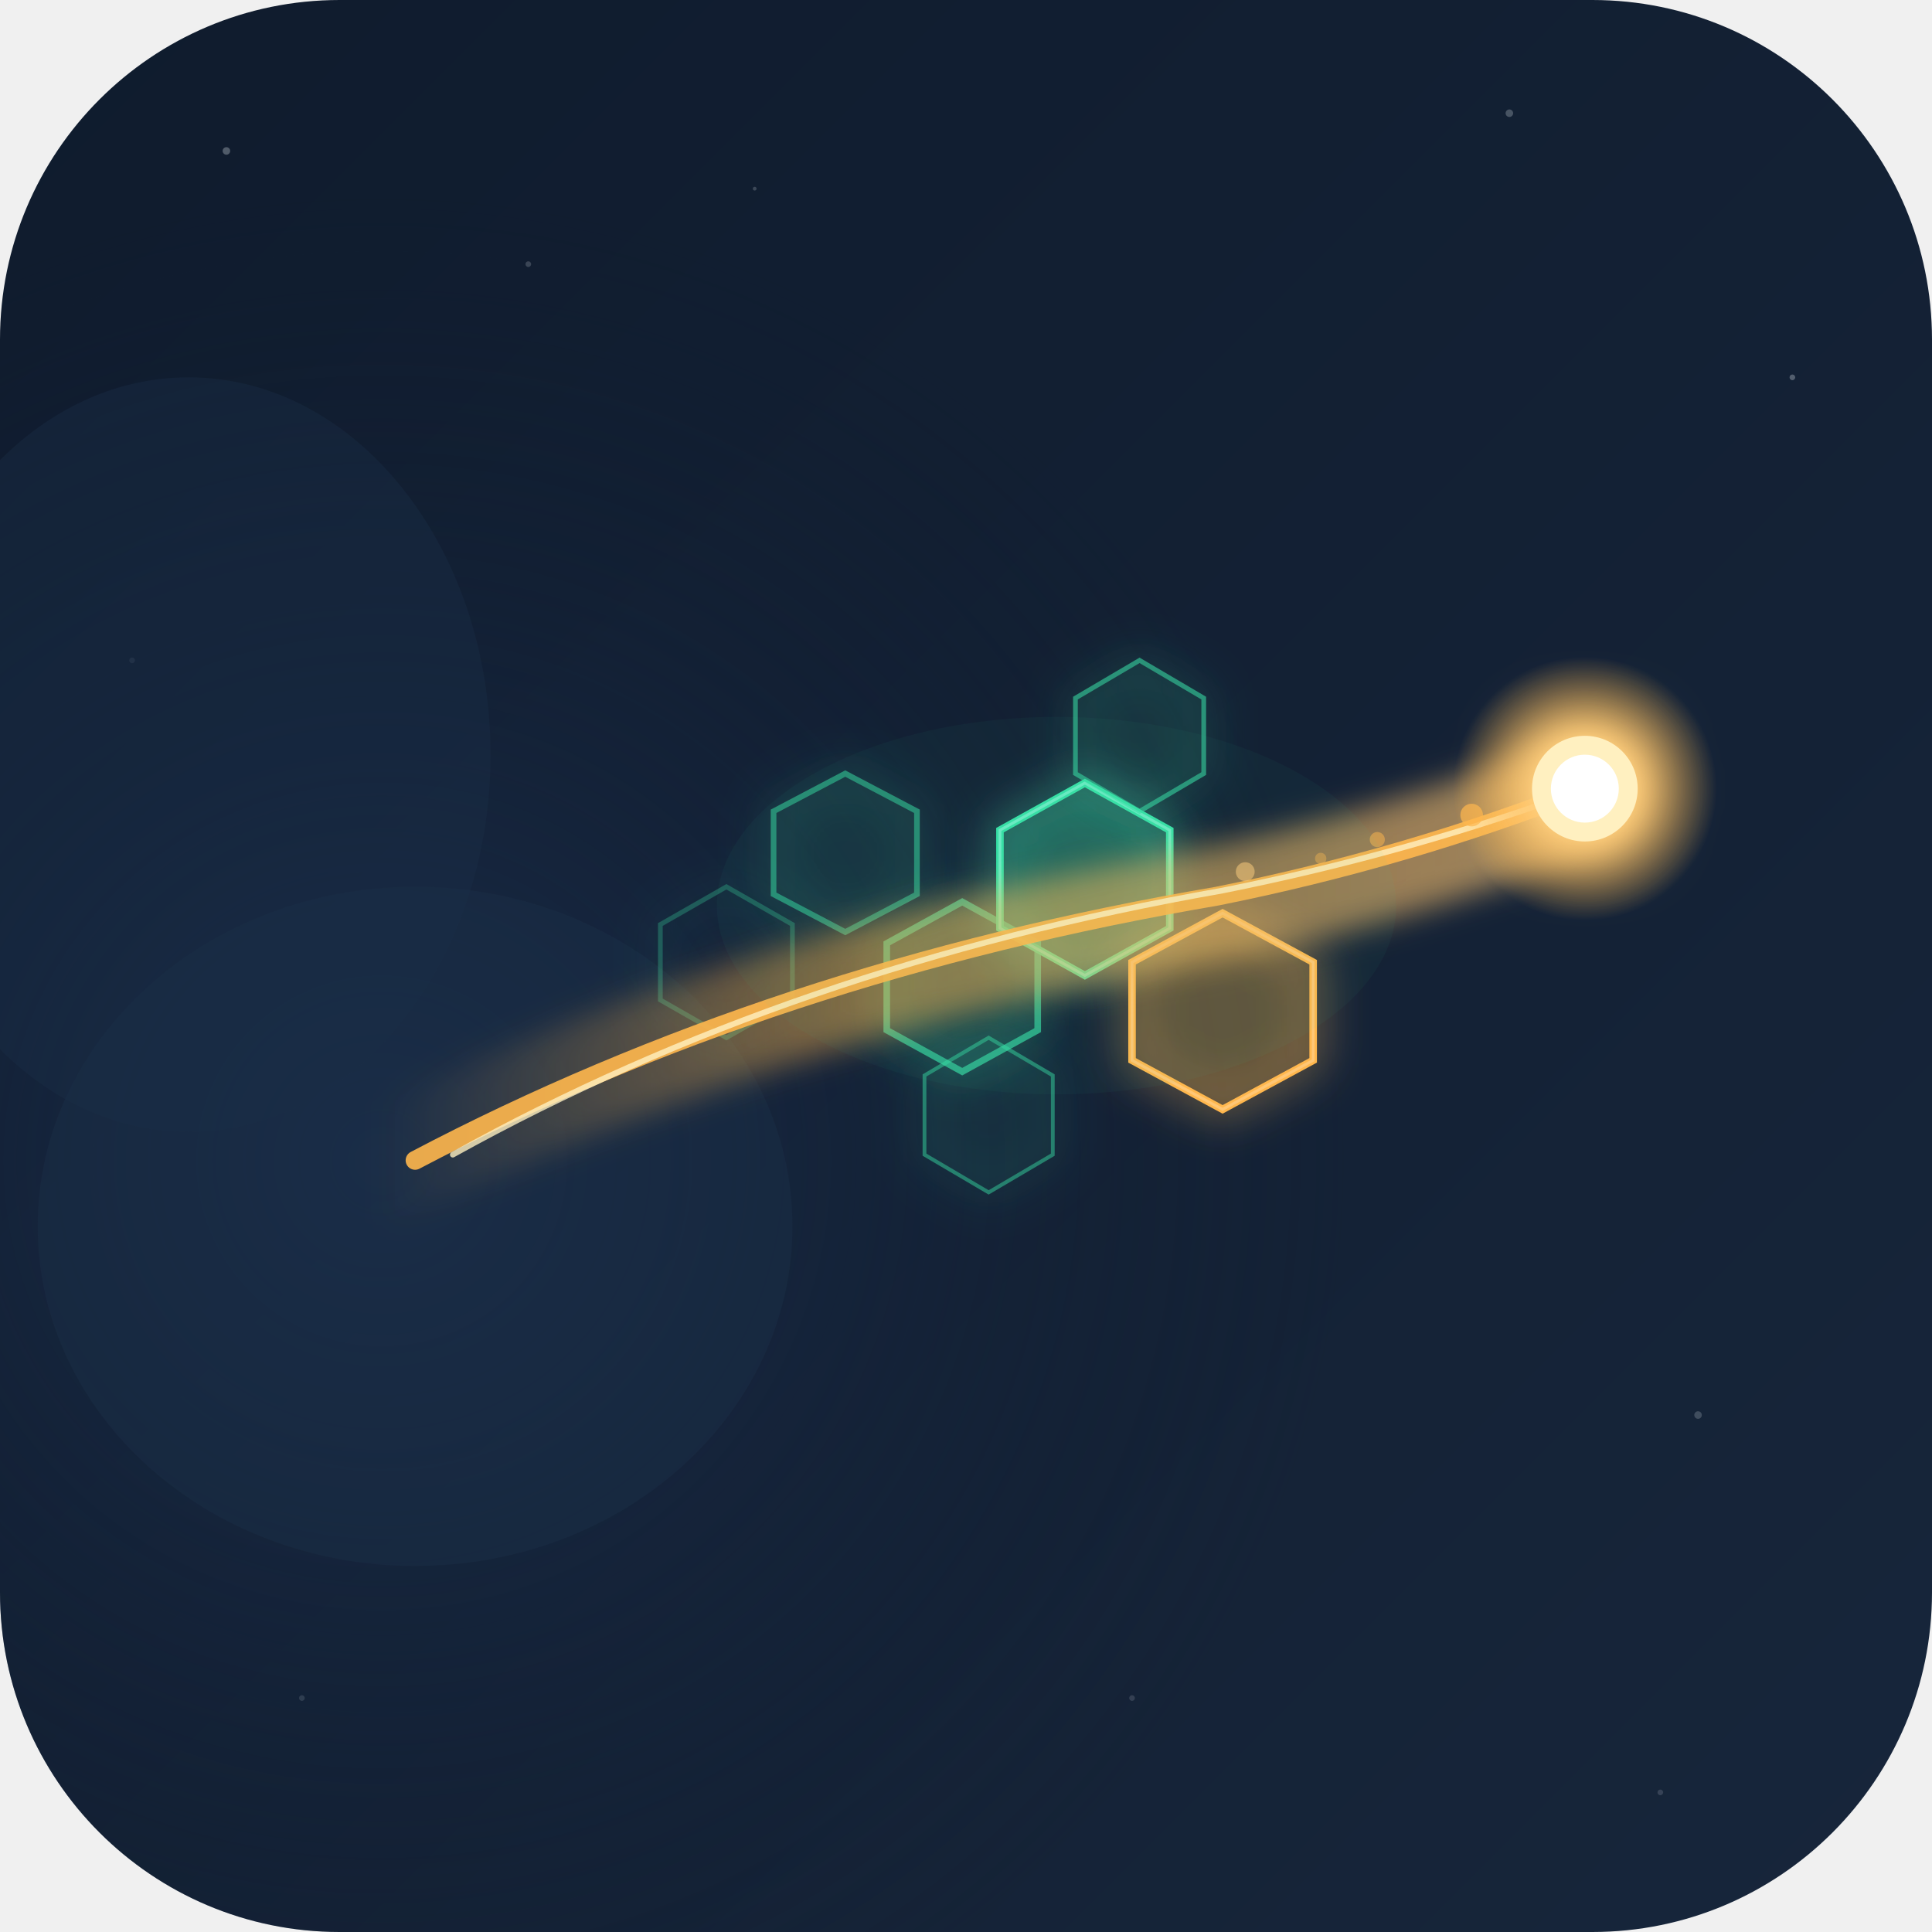
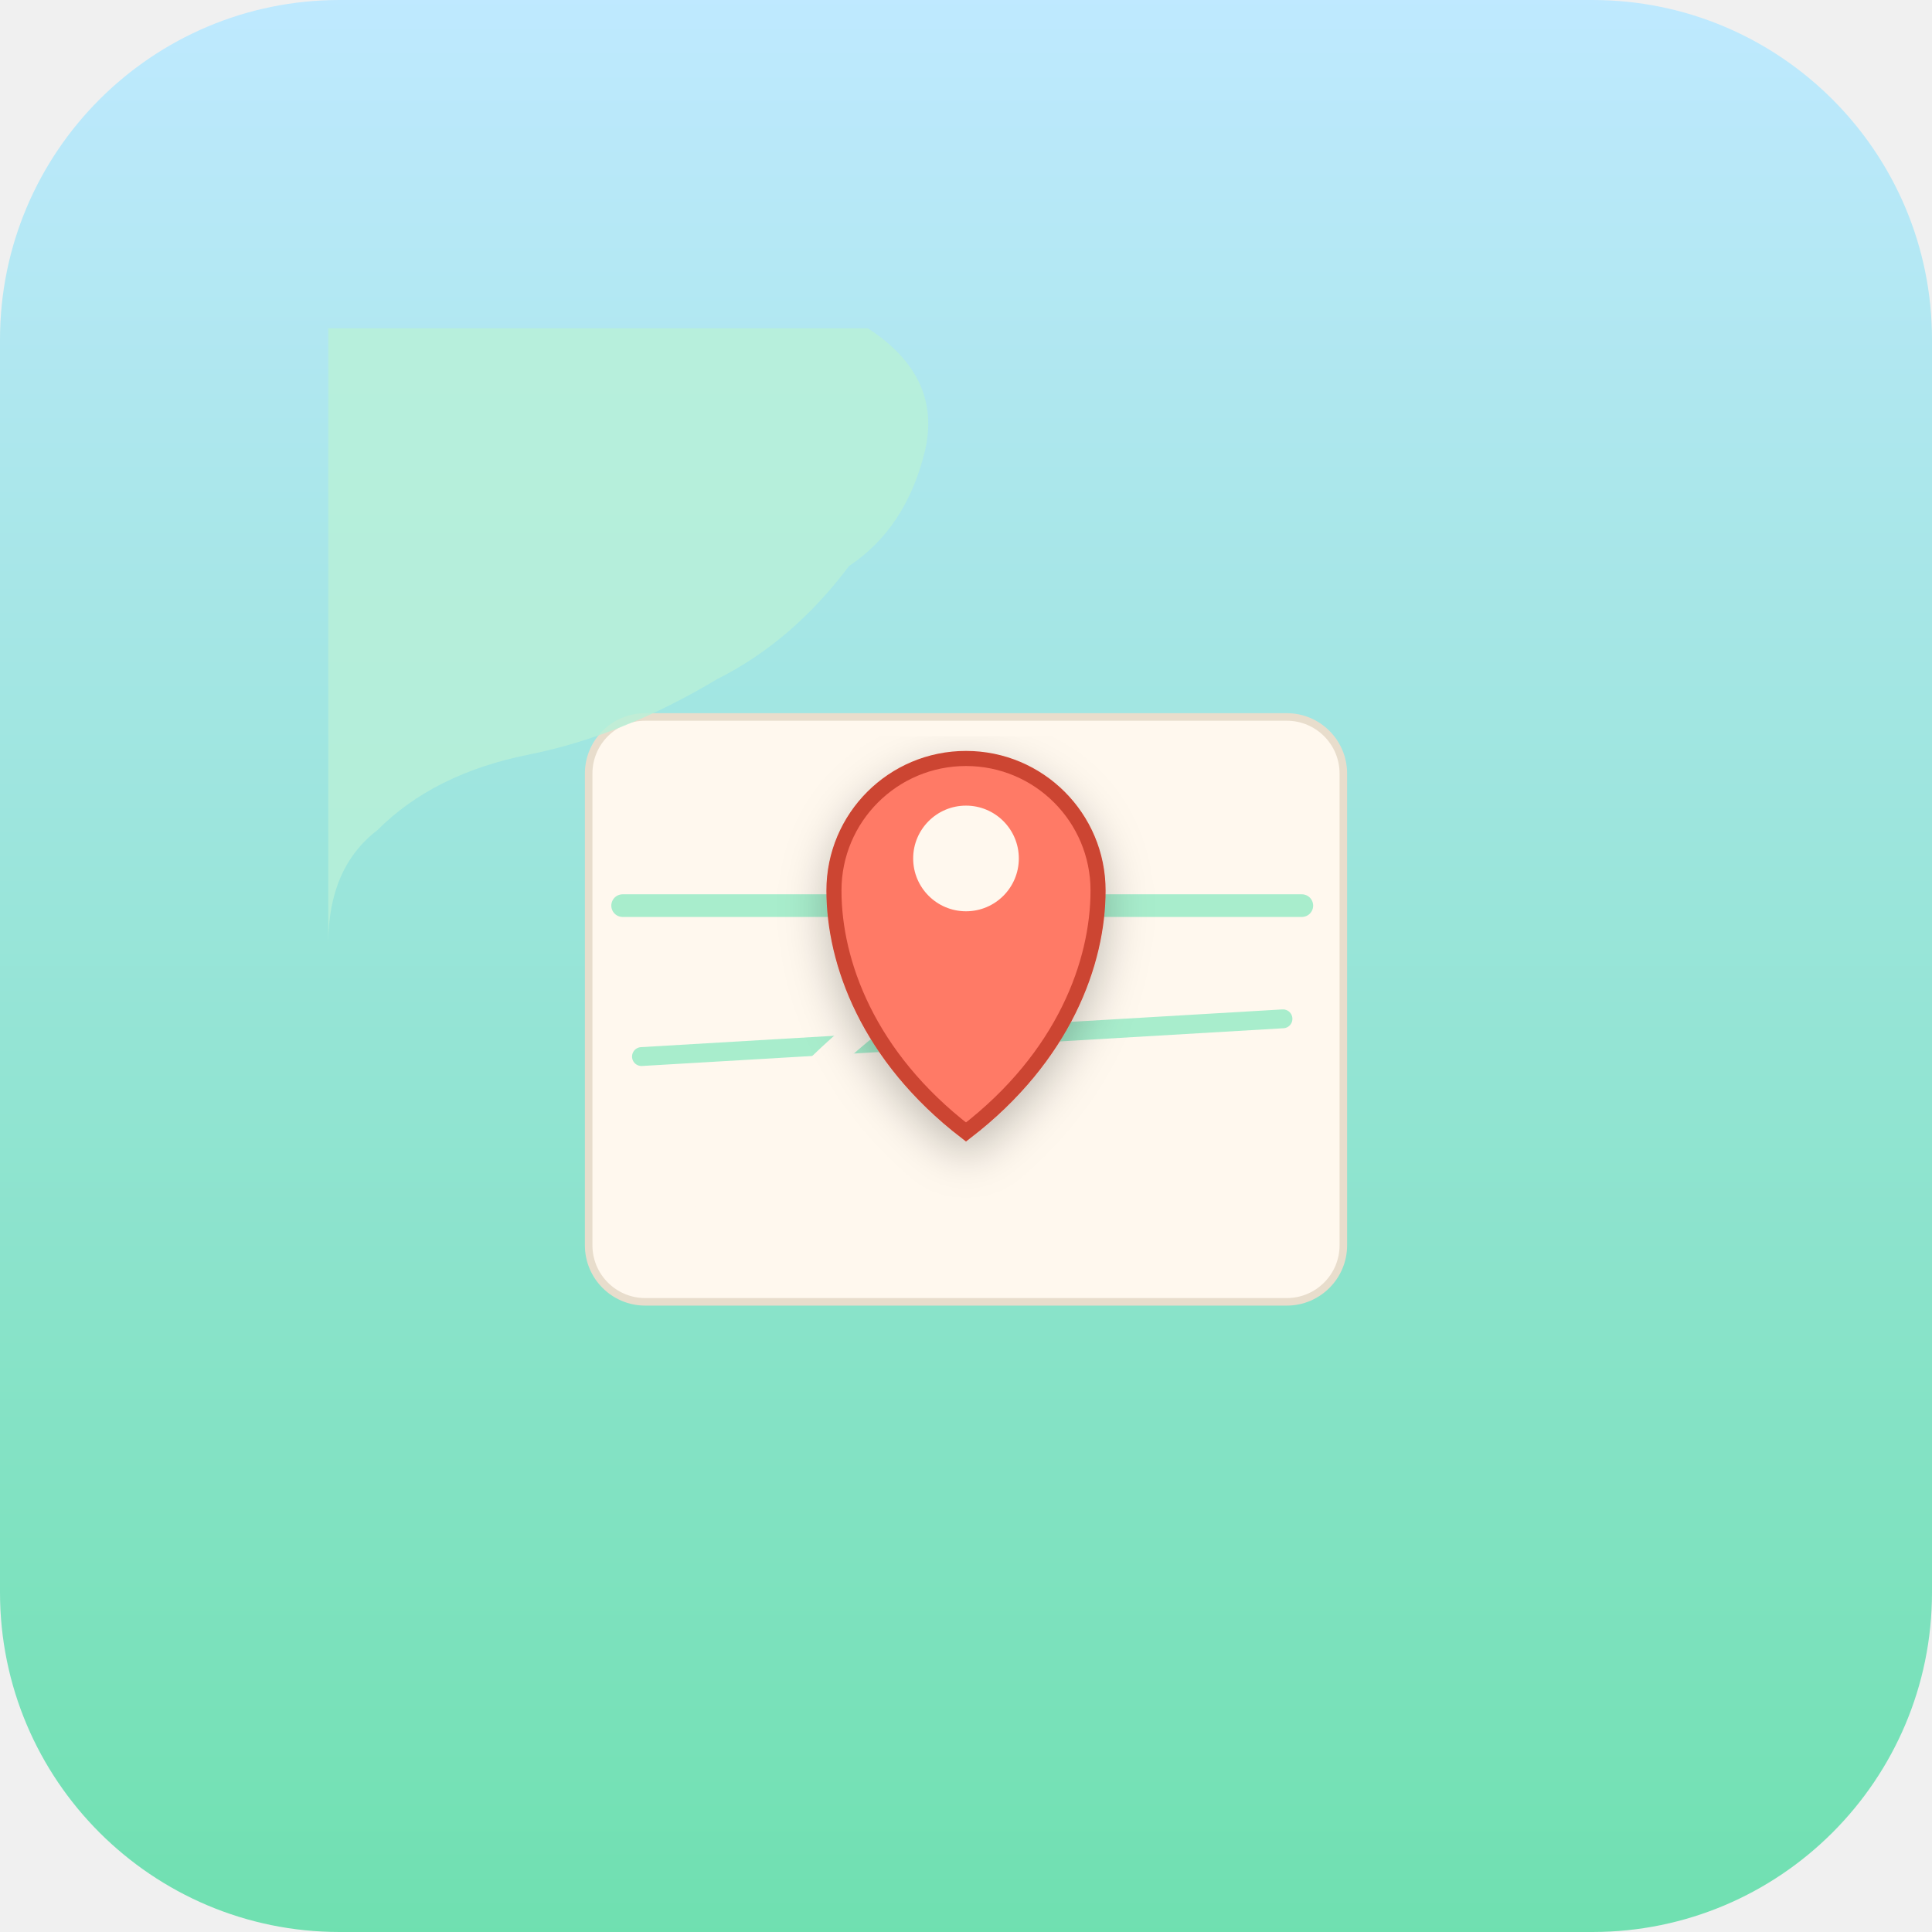
<svg xmlns="http://www.w3.org/2000/svg" viewBox="0 0 1024 1024" width="1024" height="1024">
  <defs>
-     <linearGradient id="bgGrad" x1="0%" y1="0%" x2="100%" y2="100%">
-       <stop offset="0%" stop-color="#0F1B2D" />
-       <stop offset="100%" stop-color="#17263B" />
+     <linearGradient id="skyMint" x1="0%" y1="0%" x2="0%" y2="100%">
+       <stop offset="0%" stop-color="#BFE9FF" />
+       <stop offset="100%" stop-color="#6FE0B0" />
    </linearGradient>
-     <radialGradient id="fogLeft" cx="20%" cy="60%" r="50%">
-       <stop offset="0%" stop-color="#1C3050" stop-opacity="0.8" />
-       <stop offset="100%" stop-color="#0F1B2D" stop-opacity="0" />
-     </radialGradient>
-     <linearGradient id="trailGrad" x1="0%" y1="0%" x2="100%" y2="0%">
-       <stop offset="0%" stop-color="#FFB74D" stop-opacity="0" />
-       <stop offset="40%" stop-color="#FFB74D" stop-opacity="0.8" />
-       <stop offset="100%" stop-color="#FFC97A" stop-opacity="1" />
-     </linearGradient>
-     <radialGradient id="cometGlow" cx="50%" cy="50%" r="50%">
-       <stop offset="0%" stop-color="#FFF0C0" />
-       <stop offset="40%" stop-color="#FFB74D" />
-       <stop offset="100%" stop-color="#FFB74D" stop-opacity="0" />
-     </radialGradient>
-     <radialGradient id="hexGlow" cx="50%" cy="50%" r="50%">
-       <stop offset="0%" stop-color="#38E0A6" />
-       <stop offset="60%" stop-color="#38E0A6" stop-opacity="0.5" />
-       <stop offset="100%" stop-color="#38E0A6" stop-opacity="0" />
-     </radialGradient>
-     <radialGradient id="hexAmberGlow" cx="50%" cy="50%" r="50%">
-       <stop offset="0%" stop-color="#FFB74D" />
-       <stop offset="60%" stop-color="#FFB74D" stop-opacity="0.4" />
-       <stop offset="100%" stop-color="#FFB74D" stop-opacity="0" />
-     </radialGradient>
-     <filter id="trailBlur" x="-20%" y="-100%" width="140%" height="300%">
-       <feGaussianBlur stdDeviation="8" />
-     </filter>
-     <filter id="softGlow" x="-50%" y="-50%" width="200%" height="200%">
-       <feGaussianBlur stdDeviation="15" result="blur" />
-       <feMerge>
-         <feMergeNode in="blur" />
-         <feMergeNode in="SourceGraphic" />
-       </feMerge>
-     </filter>
-     <filter id="hexGlowFilter" x="-80%" y="-80%" width="260%" height="260%">
-       <feGaussianBlur stdDeviation="12" result="blur" />
-       <feMerge>
-         <feMergeNode in="blur" />
-         <feMergeNode in="SourceGraphic" />
-       </feMerge>
-     </filter>
-     <filter id="cometFilter" x="-100%" y="-100%" width="300%" height="300%">
-       <feGaussianBlur stdDeviation="20" result="blur" />
-       <feMerge>
-         <feMergeNode in="blur" />
-         <feMergeNode in="SourceGraphic" />
-       </feMerge>
+     <filter id="pinShadow" x="-30%" y="-10%" width="160%" height="160%">
+       <feDropShadow dx="0" dy="8" stdDeviation="12" flood-color="#000000" flood-opacity="0.25" />
    </filter>
    <clipPath id="iconClip">
      <rect width="1024" height="1024" rx="180" ry="180" />
    </clipPath>
  </defs>
  <g clip-path="url(#iconClip)">
-     <rect width="1024" height="1024" fill="url(#bgGrad)" />
-     <circle cx="120" cy="80" r="2" fill="#E8EEF5" opacity="0.3" />
-     <circle cx="280" cy="140" r="1.5" fill="#E8EEF5" opacity="0.2" />
-     <circle cx="800" cy="60" r="2" fill="#E8EEF5" opacity="0.25" />
-     <circle cx="950" cy="200" r="1.5" fill="#E8EEF5" opacity="0.3" />
-     <circle cx="70" cy="350" r="1.5" fill="#E8EEF5" opacity="0.15" />
-     <circle cx="900" cy="750" r="2" fill="#E8EEF5" opacity="0.2" />
-     <circle cx="160" cy="900" r="1.5" fill="#E8EEF5" opacity="0.2" />
-     <circle cx="880" cy="950" r="1.5" fill="#E8EEF5" opacity="0.15" />
-     <circle cx="400" cy="100" r="1" fill="#E8EEF5" opacity="0.2" />
-     <circle cx="600" cy="900" r="1.5" fill="#E8EEF5" opacity="0.15" />
-     <rect width="1024" height="1024" fill="url(#fogLeft)" />
-     <ellipse cx="220" cy="650" rx="200" ry="180" fill="#1A2D45" opacity="0.5" />
-     <ellipse cx="100" cy="400" rx="160" ry="200" fill="#1A2D45" opacity="0.4" />
-     <g opacity="0.3" filter="url(#hexGlowFilter)">
-       <polygon points="350,490 385,470 420,490 420,530 385,550 350,530" fill="none" stroke="#38E0A6" stroke-width="2.5" />
+     <rect width="1024" height="1024" fill="url(#skyMint)" />
+     <rect x="312" y="380" width="400" height="310" rx="30" fill="#FFF8EE" stroke="#E8DDCC" stroke-width="4" />
+     <line x1="330" y1="480" x2="690" y2="480" stroke="#A8EDCC" stroke-width="12" stroke-linecap="round" />
+     <line x1="340" y1="560" x2="680" y2="540" stroke="#A8EDCC" stroke-width="10" stroke-linecap="round" />
+     <path d="M 360 670 Q 390 610 430 570 Q 470 530 512 510 Q 512 480 512 460" stroke="#FFF8EE" stroke-width="14" fill="none" stroke-linecap="round" />
+     <path d="M 174 174 L 460 174 Q 500 200 490 240 Q 480 280 450 300 Q 420 340 380 360 Q 330 390 280 400 Q 230 410 200 440 Q 174 460 174 500 Z" fill="#B8F0D8" fill-opacity="0.82" />
+     <g filter="url(#pinShadow)">
+       <path d="M 512 600 C 460 560 442 510 442 472 A 70 70 0 1 1 582 472 C 582 510 564 560 512 600 Z" fill="#FF7A66" stroke="#CC4433" stroke-width="8" />
+       <circle cx="512" cy="455" r="28" fill="#FFF8EE" />
    </g>
-     <g opacity="0.55" filter="url(#hexGlowFilter)">
-       <polygon points="410,430 448,410 486,430 486,474 448,494 410,474" fill="#38E0A6" fill-opacity="0.08" stroke="#38E0A6" stroke-width="3" />
-     </g>
-     <g opacity="0.7" filter="url(#hexGlowFilter)">
-       <polygon points="470,500 510,478 550,500 550,546 510,568 470,546" fill="#38E0A6" fill-opacity="0.12" stroke="#38E0A6" stroke-width="3.5" />
-     </g>
-     <g filter="url(#hexGlowFilter)">
-       <polygon points="530,440 575,415 620,440 620,492 575,517 530,492" fill="#38E0A6" fill-opacity="0.2" stroke="#38E0A6" stroke-width="4" />
-       <polygon points="530,440 575,415 620,440 620,492 575,517 530,492" fill="none" stroke="#7AEDCC" stroke-width="1.5" opacity="0.8" />
-     </g>
-     <g filter="url(#hexGlowFilter)">
-       <polygon points="600,510 648,484 696,510 696,562 648,588 600,562" fill="#FFB74D" fill-opacity="0.18" stroke="#FFB74D" stroke-width="4" />
-       <polygon points="600,510 648,484 696,510 696,562 648,588 600,562" fill="none" stroke="#FFC97A" stroke-width="1.5" opacity="0.9" />
-     </g>
-     <g opacity="0.6" filter="url(#hexGlowFilter)">
-       <polygon points="570,370 604,350 638,370 638,410 604,430 570,410" fill="#38E0A6" fill-opacity="0.1" stroke="#38E0A6" stroke-width="2.5" />
-     </g>
-     <g opacity="0.5" filter="url(#hexGlowFilter)">
-       <polygon points="490,570 524,550 558,570 558,612 524,632 490,612" fill="#38E0A6" fill-opacity="0.08" stroke="#38E0A6" stroke-width="2" />
-     </g>
-     <path d="M 200,620 Q 400,520 640,480 Q 740,460 840,420" stroke="url(#trailGrad)" stroke-width="60" fill="none" stroke-linecap="round" filter="url(#trailBlur)" opacity="0.6" />
-     <path d="M 220,615 Q 410,515 645,475 Q 745,455 840,418" stroke="#FFB74D" stroke-width="10" fill="none" stroke-linecap="round" opacity="0.9" />
-     <path d="M 240,612 Q 420,512 648,472 Q 748,452 840,418" stroke="#FFF0C0" stroke-width="3" fill="none" stroke-linecap="round" opacity="0.8" />
-     <circle cx="840" cy="418" r="70" fill="url(#cometGlow)" opacity="0.9" />
-     <circle cx="840" cy="418" r="28" fill="#FFF0C0" filter="url(#cometFilter)" />
-     <circle cx="840" cy="418" r="18" fill="#FFFFFF" />
-     <circle cx="780" cy="432" r="6" fill="#FFB74D" opacity="0.7" />
-     <circle cx="730" cy="445" r="4" fill="#FFB74D" opacity="0.5" />
-     <circle cx="700" cy="455" r="3" fill="#FFB74D" opacity="0.4" />
-     <circle cx="660" cy="462" r="5" fill="#FFC97A" opacity="0.55" />
-     <ellipse cx="560" cy="480" rx="180" ry="100" fill="#38E0A6" fill-opacity="0.04" />
  </g>
</svg>
